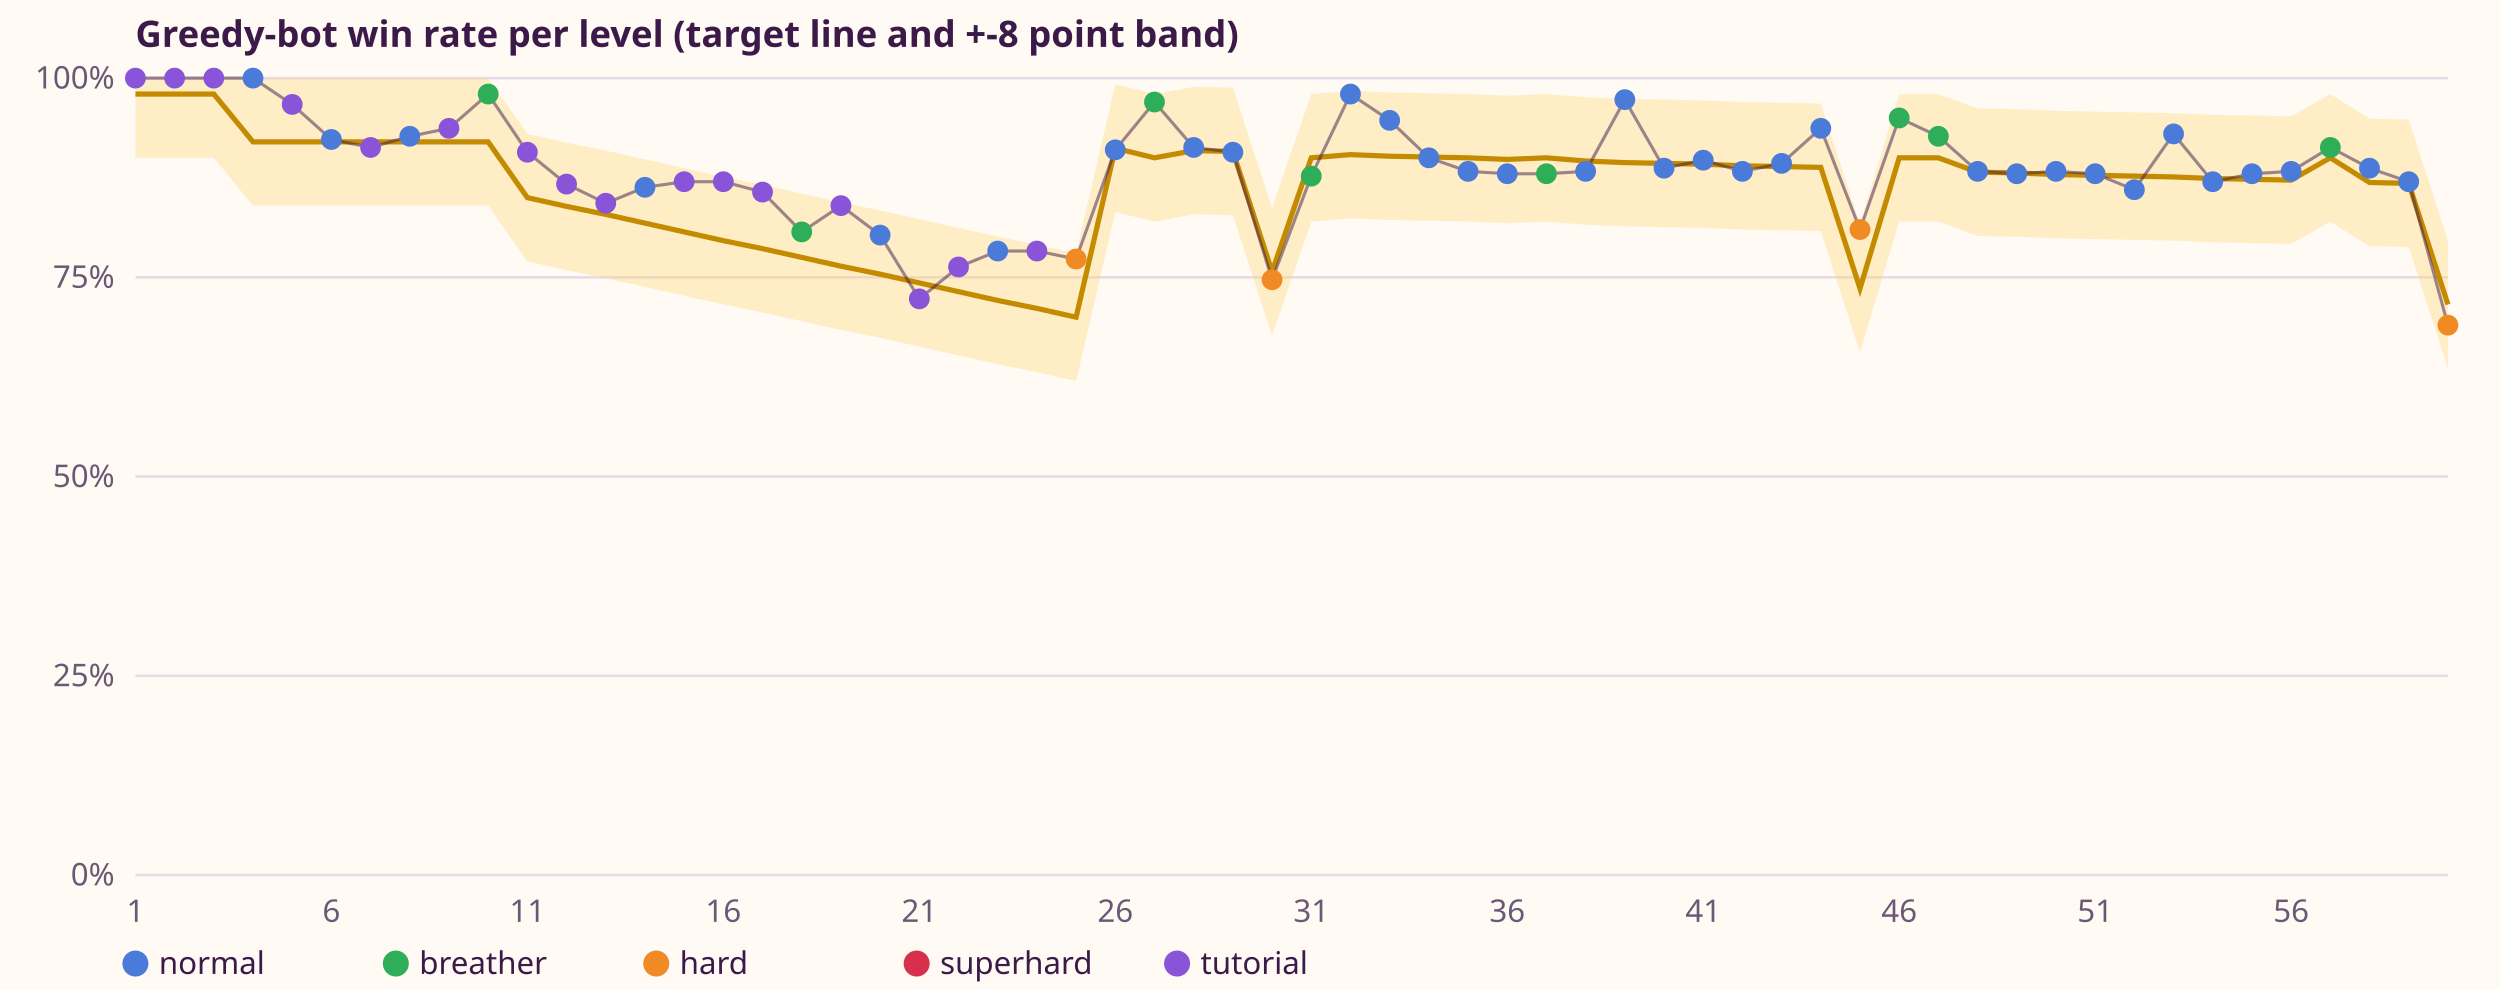
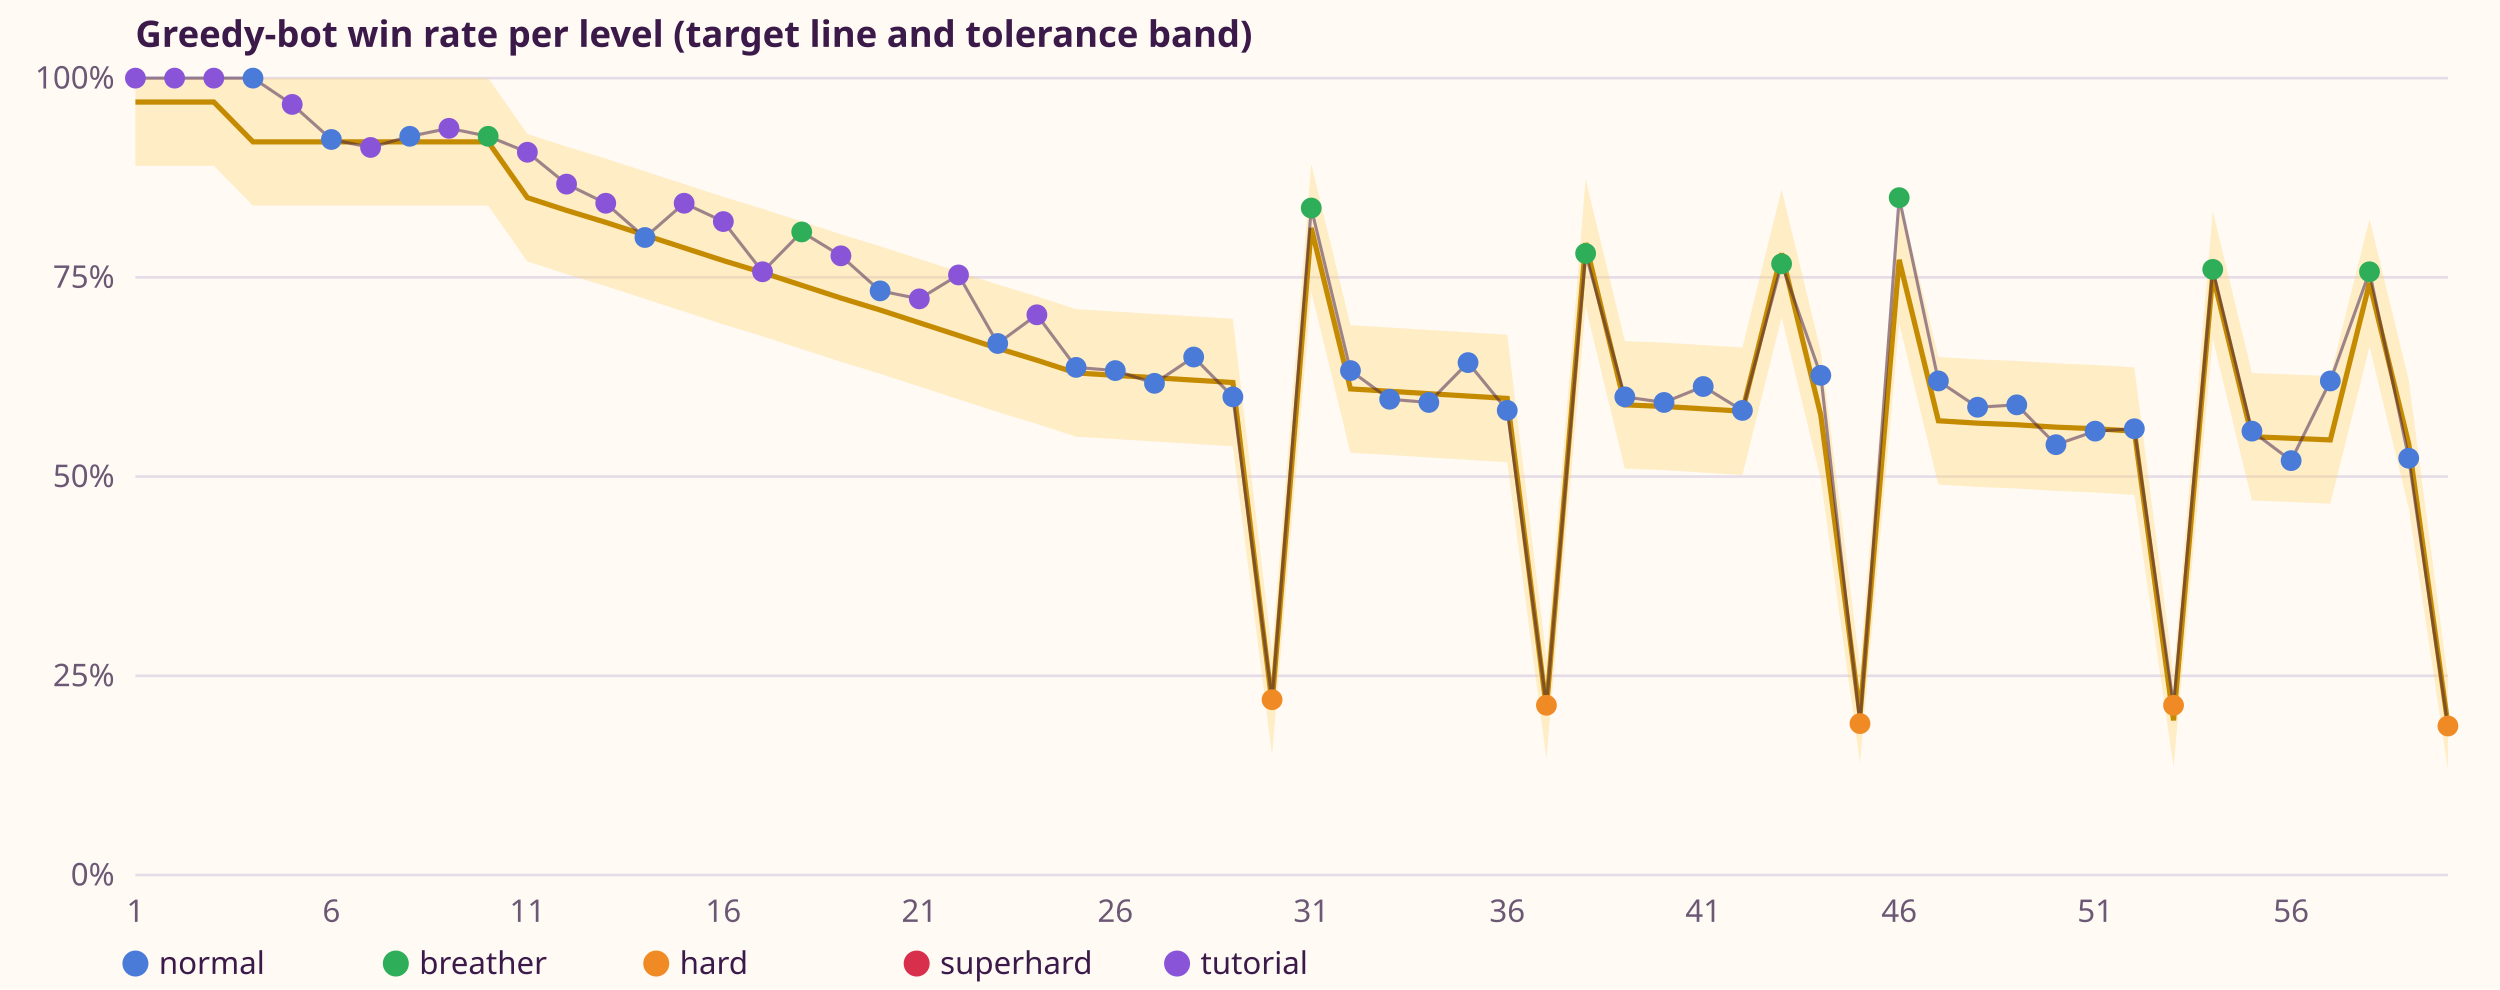
<svg xmlns="http://www.w3.org/2000/svg" width="960" height="380" viewBox="0 0 960 380" font-family="sans-serif" font-size="12">
  <rect width="960" height="380" fill="#fffaf4" />
-   <text x="52" y="18" font-size="14" font-weight="bold" fill="#3b1a4a">Greedy-bot win rate per level (target line and +-8 point band)</text>
+   <text x="52" y="18" font-size="14" font-weight="bold" fill="#3b1a4a">Greedy-bot win rate per level (target line and tolerance band)</text>
  <line x1="52" x2="940" y1="336" y2="336" stroke="#e6dce8" />
  <text x="44" y="340" text-anchor="end" fill="#6b5874">0%</text>
  <line x1="52" x2="940" y1="259.5" y2="259.5" stroke="#e6dce8" />
  <text x="44" y="263.5" text-anchor="end" fill="#6b5874">25%</text>
  <line x1="52" x2="940" y1="183" y2="183" stroke="#e6dce8" />
  <text x="44" y="187" text-anchor="end" fill="#6b5874">50%</text>
  <line x1="52" x2="940" y1="106.5" y2="106.5" stroke="#e6dce8" />
  <text x="44" y="110.5" text-anchor="end" fill="#6b5874">75%</text>
  <line x1="52" x2="940" y1="30" y2="30" stroke="#e6dce8" />
  <text x="44" y="34" text-anchor="end" fill="#6b5874">100%</text>
-   <polygon points="52,30 67.051,30 82.102,30 97.153,30 112.203,30 127.254,30 142.305,30 157.356,30 172.407,30 187.458,30 202.508,51.42 217.559,54.786 232.61,57.846 247.661,61.212 262.712,64.578 277.763,67.944 292.814,71.004 307.864,74.37 322.915,77.736 337.966,80.796 353.017,84.162 368.068,87.528 383.119,90.894 398.169,93.954 413.22,97.32 428.271,32.448 443.322,36.12 458.373,33.366 473.424,33.672 488.475,79.878 503.525,36.12 518.576,34.896 533.627,35.508 548.678,35.814 563.729,36.12 578.78,36.732 593.831,36.12 608.881,37.344 623.932,37.956 638.983,38.262 654.034,38.568 669.085,39.18 684.136,39.486 699.186,39.792 714.237,86.304 729.288,36.12 744.339,36.12 759.39,41.628 774.441,41.934 789.492,42.546 804.542,42.852 819.593,43.158 834.644,43.464 849.695,44.076 864.746,44.382 879.797,44.688 894.847,36.12 909.898,45.606 924.949,45.912 940,92.424 940,141.384 924.949,94.872 909.898,94.566 894.847,85.08 879.797,93.648 864.746,93.342 849.695,93.036 834.644,92.424 819.593,92.118 804.542,91.812 789.492,91.506 774.441,90.894 759.39,90.588 744.339,85.08 729.288,85.08 714.237,135.264 699.186,88.752 684.136,88.446 669.085,88.14 654.034,87.528 638.983,87.222 623.932,86.916 608.881,86.304 593.831,85.08 578.78,85.692 563.729,85.08 548.678,84.774 533.627,84.468 518.576,83.856 503.525,85.08 488.475,128.838 473.424,82.632 458.373,82.326 443.322,85.08 428.271,81.408 413.22,146.28 398.169,142.914 383.119,139.854 368.068,136.488 353.017,133.122 337.966,129.756 322.915,126.696 307.864,123.33 292.814,119.964 277.763,116.904 262.712,113.538 247.661,110.172 232.61,106.806 217.559,103.746 202.508,100.38 187.458,78.96 172.407,78.96 157.356,78.96 142.305,78.96 127.254,78.96 112.203,78.96 97.153,78.96 82.102,60.6 67.051,60.6 52,60.6" fill="#ffd36e" opacity="0.35" />
-   <polyline points="52,36.12 67.051,36.12 82.102,36.12 97.153,54.48 112.203,54.48 127.254,54.48 142.305,54.48 157.356,54.48 172.407,54.48 187.458,54.48 202.508,75.9 217.559,79.266 232.61,82.326 247.661,85.692 262.712,89.058 277.763,92.424 292.814,95.484 307.864,98.85 322.915,102.216 337.966,105.276 353.017,108.642 368.068,112.008 383.119,115.374 398.169,118.434 413.22,121.8 428.271,56.928 443.322,60.6 458.373,57.846 473.424,58.152 488.475,104.358 503.525,60.6 518.576,59.376 533.627,59.988 548.678,60.294 563.729,60.6 578.78,61.212 593.831,60.6 608.881,61.824 623.932,62.436 638.983,62.742 654.034,63.048 669.085,63.66 684.136,63.966 699.186,64.272 714.237,110.784 729.288,60.6 744.339,60.6 759.39,66.108 774.441,66.414 789.492,67.026 804.542,67.332 819.593,67.638 834.644,67.944 849.695,68.556 864.746,68.862 879.797,69.168 894.847,60.6 909.898,70.086 924.949,70.392 940,116.904" fill="none" stroke="#c48a00" stroke-width="2" />
-   <polyline points="52,30 67.051,30 82.102,30 97.153,30 112.203,40.098 127.254,53.562 142.305,56.622 157.356,52.338 172.407,49.278 187.458,36.12 202.508,58.458 217.559,70.698 232.61,78.042 247.661,71.922 262.712,69.78 277.763,69.78 292.814,73.758 307.864,89.058 322.915,78.96 337.966,90.282 353.017,114.762 368.068,102.522 383.119,96.402 398.169,96.402 413.22,99.462 428.271,57.54 443.322,39.18 458.373,56.622 473.424,58.458 488.475,107.418 503.525,67.638 518.576,36.12 533.627,46.218 548.678,60.6 563.729,65.802 578.78,66.72 593.831,66.72 608.881,65.802 623.932,38.262 638.983,64.578 654.034,61.518 669.085,65.802 684.136,62.742 699.186,49.278 714.237,88.14 729.288,45.3 744.339,52.338 759.39,65.802 774.441,66.72 789.492,65.802 804.542,66.72 819.593,72.84 834.644,51.42 849.695,69.78 864.746,66.72 879.797,65.802 894.847,56.622 909.898,64.578 924.949,69.78 940,124.86" fill="none" stroke="#3b1a4a" stroke-width="1.2" opacity="0.5" />
+   <polygon points="52,30 67.051,30 82.102,30 97.153,30 112.203,30 127.254,30 142.305,30 157.356,30 172.407,30 187.458,30 202.508,51.42 217.559,56.316 232.61,60.906 247.661,65.802 262.712,70.698 277.763,75.594 292.814,80.184 307.864,85.08 322.915,89.976 337.966,94.566 353.017,99.462 368.068,104.358 383.119,109.254 398.169,113.844 413.22,118.74 428.271,119.658 443.322,120.576 458.373,121.494 473.424,122.412 488.475,250.473 503.525,63.048 518.576,124.86 533.627,125.778 548.678,126.696 563.729,127.614 578.78,128.532 593.831,252.86 608.881,68.862 623.932,130.98 638.983,131.592 654.034,132.51 669.085,133.428 684.136,72.84 699.186,134.958 714.237,256.042 729.288,75.288 744.339,137.1 759.39,138.018 774.441,138.63 789.492,139.548 804.542,140.16 819.593,141.078 834.644,258.827 849.695,81.102 864.746,143.22 879.797,143.832 894.847,144.444 909.898,84.162 924.949,145.974 940,260.816 940,295.516 924.949,194.934 909.898,133.122 894.847,193.404 879.797,192.792 864.746,192.18 849.695,130.062 834.644,294.445 819.593,190.038 804.542,189.12 789.492,188.508 774.441,187.59 759.39,186.978 744.339,186.06 729.288,124.248 714.237,292.946 699.186,183.918 684.136,121.8 669.085,182.388 654.034,181.47 638.983,180.552 623.932,179.94 608.881,117.822 593.831,291.232 578.78,177.492 563.729,176.574 548.678,175.656 533.627,174.738 518.576,173.82 503.525,112.008 488.475,289.947 473.424,171.372 458.373,170.454 443.322,169.536 428.271,168.618 413.22,167.7 398.169,162.804 383.119,158.214 368.068,153.318 353.017,148.422 337.966,143.526 322.915,138.936 307.864,134.04 292.814,129.144 277.763,124.554 262.712,119.658 247.661,114.762 232.61,109.866 217.559,105.276 202.508,100.38 187.458,78.96 172.407,78.96 157.356,78.96 142.305,78.96 127.254,78.96 112.203,78.96 97.153,78.96 82.102,63.66 67.051,63.66 52,63.66" fill="#ffd36e" opacity="0.35" />
+   <polyline points="52,39.18 67.051,39.18 82.102,39.18 97.153,54.48 112.203,54.48 127.254,54.48 142.305,54.48 157.356,54.48 172.407,54.48 187.458,54.48 202.508,75.9 217.559,80.796 232.61,85.386 247.661,90.282 262.712,95.178 277.763,100.074 292.814,104.664 307.864,109.56 322.915,114.456 337.966,119.046 353.017,123.942 368.068,128.838 383.119,133.734 398.169,138.324 413.22,143.22 428.271,144.138 443.322,145.056 458.373,145.974 473.424,146.892 488.475,270.21 503.525,87.528 518.576,149.34 533.627,150.258 548.678,151.176 563.729,152.094 578.78,153.012 593.831,272.046 608.881,93.342 623.932,155.46 638.983,156.072 654.034,156.99 669.085,157.908 684.136,97.32 699.186,159.438 714.237,274.494 729.288,99.768 744.339,161.58 759.39,162.498 774.441,163.11 789.492,164.028 804.542,164.64 819.593,165.558 834.644,276.636 849.695,105.582 864.746,167.7 879.797,168.312 894.847,168.924 909.898,108.642 924.949,170.454 940,278.166" fill="none" stroke="#c48a00" stroke-width="2" />
+   <polyline points="52,30 67.051,30 82.102,30 97.153,30 112.203,40.098 127.254,53.562 142.305,56.622 157.356,52.338 172.407,49.278 187.458,52.338 202.508,58.458 217.559,70.698 232.61,78.042 247.661,91.2 262.712,78.042 277.763,85.08 292.814,104.358 307.864,89.058 322.915,98.238 337.966,111.702 353.017,114.762 368.068,105.582 383.119,131.898 398.169,120.882 413.22,141.078 428.271,142.302 443.322,147.198 458.373,137.1 473.424,152.4 488.475,268.68 503.525,79.878 518.576,142.302 533.627,153.318 548.678,154.542 563.729,139.242 578.78,157.602 593.831,270.822 608.881,97.32 623.932,152.4 638.983,154.542 654.034,148.422 669.085,157.602 684.136,101.298 699.186,144.138 714.237,277.86 729.288,75.9 744.339,146.28 759.39,156.378 774.441,155.46 789.492,170.76 804.542,165.558 819.593,164.64 834.644,270.822 849.695,103.44 864.746,165.558 879.797,176.88 894.847,146.28 909.898,104.358 924.949,175.962 940,278.778" fill="none" stroke="#3b1a4a" stroke-width="1.2" opacity="0.5" />
  <circle cx="52" cy="30" r="4" fill="#8a54d8" />
  <circle cx="67.051" cy="30" r="4" fill="#8a54d8" />
  <circle cx="82.102" cy="30" r="4" fill="#8a54d8" />
  <circle cx="97.153" cy="30" r="4" fill="#4a7bd8" />
  <circle cx="112.203" cy="40.098" r="4" fill="#8a54d8" />
  <circle cx="127.254" cy="53.562" r="4" fill="#4a7bd8" />
  <circle cx="142.305" cy="56.622" r="4" fill="#8a54d8" />
  <circle cx="157.356" cy="52.338" r="4" fill="#4a7bd8" />
  <circle cx="172.407" cy="49.278" r="4" fill="#8a54d8" />
-   <circle cx="187.458" cy="36.12" r="4" fill="#2fae5a" />
+   <circle cx="187.458" cy="52.338" r="4" fill="#2fae5a" />
  <circle cx="202.508" cy="58.458" r="4" fill="#8a54d8" />
  <circle cx="217.559" cy="70.698" r="4" fill="#8a54d8" />
  <circle cx="232.61" cy="78.042" r="4" fill="#8a54d8" />
-   <circle cx="247.661" cy="71.922" r="4" fill="#4a7bd8" />
-   <circle cx="262.712" cy="69.78" r="4" fill="#8a54d8" />
-   <circle cx="277.763" cy="69.78" r="4" fill="#8a54d8" />
-   <circle cx="292.814" cy="73.758" r="4" fill="#8a54d8" />
+   <circle cx="247.661" cy="91.2" r="4" fill="#4a7bd8" />
+   <circle cx="262.712" cy="78.042" r="4" fill="#8a54d8" />
+   <circle cx="277.763" cy="85.08" r="4" fill="#8a54d8" />
+   <circle cx="292.814" cy="104.358" r="4" fill="#8a54d8" />
  <circle cx="307.864" cy="89.058" r="4" fill="#2fae5a" />
-   <circle cx="322.915" cy="78.96" r="4" fill="#8a54d8" />
-   <circle cx="337.966" cy="90.282" r="4" fill="#4a7bd8" />
+   <circle cx="322.915" cy="98.238" r="4" fill="#8a54d8" />
+   <circle cx="337.966" cy="111.702" r="4" fill="#4a7bd8" />
  <circle cx="353.017" cy="114.762" r="4" fill="#8a54d8" />
-   <circle cx="368.068" cy="102.522" r="4" fill="#8a54d8" />
-   <circle cx="383.119" cy="96.402" r="4" fill="#4a7bd8" />
-   <circle cx="398.169" cy="96.402" r="4" fill="#8a54d8" />
-   <circle cx="413.22" cy="99.462" r="4" fill="#f08a24" />
-   <circle cx="428.271" cy="57.54" r="4" fill="#4a7bd8" />
-   <circle cx="443.322" cy="39.18" r="4" fill="#2fae5a" />
-   <circle cx="458.373" cy="56.622" r="4" fill="#4a7bd8" />
-   <circle cx="473.424" cy="58.458" r="4" fill="#4a7bd8" />
-   <circle cx="488.475" cy="107.418" r="4" fill="#f08a24" />
-   <circle cx="503.525" cy="67.638" r="4" fill="#2fae5a" />
-   <circle cx="518.576" cy="36.12" r="4" fill="#4a7bd8" />
-   <circle cx="533.627" cy="46.218" r="4" fill="#4a7bd8" />
-   <circle cx="548.678" cy="60.6" r="4" fill="#4a7bd8" />
-   <circle cx="563.729" cy="65.802" r="4" fill="#4a7bd8" />
-   <circle cx="578.78" cy="66.72" r="4" fill="#4a7bd8" />
-   <circle cx="593.831" cy="66.72" r="4" fill="#2fae5a" />
-   <circle cx="608.881" cy="65.802" r="4" fill="#4a7bd8" />
-   <circle cx="623.932" cy="38.262" r="4" fill="#4a7bd8" />
-   <circle cx="638.983" cy="64.578" r="4" fill="#4a7bd8" />
-   <circle cx="654.034" cy="61.518" r="4" fill="#4a7bd8" />
-   <circle cx="669.085" cy="65.802" r="4" fill="#4a7bd8" />
-   <circle cx="684.136" cy="62.742" r="4" fill="#4a7bd8" />
-   <circle cx="699.186" cy="49.278" r="4" fill="#4a7bd8" />
-   <circle cx="714.237" cy="88.14" r="4" fill="#f08a24" />
-   <circle cx="729.288" cy="45.3" r="4" fill="#2fae5a" />
-   <circle cx="744.339" cy="52.338" r="4" fill="#2fae5a" />
-   <circle cx="759.39" cy="65.802" r="4" fill="#4a7bd8" />
-   <circle cx="774.441" cy="66.72" r="4" fill="#4a7bd8" />
-   <circle cx="789.492" cy="65.802" r="4" fill="#4a7bd8" />
-   <circle cx="804.542" cy="66.72" r="4" fill="#4a7bd8" />
-   <circle cx="819.593" cy="72.84" r="4" fill="#4a7bd8" />
-   <circle cx="834.644" cy="51.42" r="4" fill="#4a7bd8" />
-   <circle cx="849.695" cy="69.78" r="4" fill="#4a7bd8" />
-   <circle cx="864.746" cy="66.72" r="4" fill="#4a7bd8" />
-   <circle cx="879.797" cy="65.802" r="4" fill="#4a7bd8" />
-   <circle cx="894.847" cy="56.622" r="4" fill="#2fae5a" />
-   <circle cx="909.898" cy="64.578" r="4" fill="#4a7bd8" />
-   <circle cx="924.949" cy="69.78" r="4" fill="#4a7bd8" />
-   <circle cx="940" cy="124.86" r="4" fill="#f08a24" />
+   <circle cx="368.068" cy="105.582" r="4" fill="#8a54d8" />
+   <circle cx="383.119" cy="131.898" r="4" fill="#4a7bd8" />
+   <circle cx="398.169" cy="120.882" r="4" fill="#8a54d8" />
+   <circle cx="413.22" cy="141.078" r="4" fill="#4a7bd8" />
+   <circle cx="428.271" cy="142.302" r="4" fill="#4a7bd8" />
+   <circle cx="443.322" cy="147.198" r="4" fill="#4a7bd8" />
+   <circle cx="458.373" cy="137.1" r="4" fill="#4a7bd8" />
+   <circle cx="473.424" cy="152.4" r="4" fill="#4a7bd8" />
+   <circle cx="488.475" cy="268.68" r="4" fill="#f08a24" />
+   <circle cx="503.525" cy="79.878" r="4" fill="#2fae5a" />
+   <circle cx="518.576" cy="142.302" r="4" fill="#4a7bd8" />
+   <circle cx="533.627" cy="153.318" r="4" fill="#4a7bd8" />
+   <circle cx="548.678" cy="154.542" r="4" fill="#4a7bd8" />
+   <circle cx="563.729" cy="139.242" r="4" fill="#4a7bd8" />
+   <circle cx="578.78" cy="157.602" r="4" fill="#4a7bd8" />
+   <circle cx="593.831" cy="270.822" r="4" fill="#f08a24" />
+   <circle cx="608.881" cy="97.32" r="4" fill="#2fae5a" />
+   <circle cx="623.932" cy="152.4" r="4" fill="#4a7bd8" />
+   <circle cx="638.983" cy="154.542" r="4" fill="#4a7bd8" />
+   <circle cx="654.034" cy="148.422" r="4" fill="#4a7bd8" />
+   <circle cx="669.085" cy="157.602" r="4" fill="#4a7bd8" />
+   <circle cx="684.136" cy="101.298" r="4" fill="#2fae5a" />
+   <circle cx="699.186" cy="144.138" r="4" fill="#4a7bd8" />
+   <circle cx="714.237" cy="277.86" r="4" fill="#f08a24" />
+   <circle cx="729.288" cy="75.9" r="4" fill="#2fae5a" />
+   <circle cx="744.339" cy="146.28" r="4" fill="#4a7bd8" />
+   <circle cx="759.39" cy="156.378" r="4" fill="#4a7bd8" />
+   <circle cx="774.441" cy="155.46" r="4" fill="#4a7bd8" />
+   <circle cx="789.492" cy="170.76" r="4" fill="#4a7bd8" />
+   <circle cx="804.542" cy="165.558" r="4" fill="#4a7bd8" />
+   <circle cx="819.593" cy="164.64" r="4" fill="#4a7bd8" />
+   <circle cx="834.644" cy="270.822" r="4" fill="#f08a24" />
+   <circle cx="849.695" cy="103.44" r="4" fill="#2fae5a" />
+   <circle cx="864.746" cy="165.558" r="4" fill="#4a7bd8" />
+   <circle cx="879.797" cy="176.88" r="4" fill="#4a7bd8" />
+   <circle cx="894.847" cy="146.28" r="4" fill="#4a7bd8" />
+   <circle cx="909.898" cy="104.358" r="4" fill="#2fae5a" />
+   <circle cx="924.949" cy="175.962" r="4" fill="#4a7bd8" />
+   <circle cx="940" cy="278.778" r="4" fill="#f08a24" />
  <text x="52" y="354" text-anchor="middle" fill="#6b5874">1</text>
  <text x="127.254" y="354" text-anchor="middle" fill="#6b5874">6</text>
  <text x="202.508" y="354" text-anchor="middle" fill="#6b5874">11</text>
  <text x="277.763" y="354" text-anchor="middle" fill="#6b5874">16</text>
  <text x="353.017" y="354" text-anchor="middle" fill="#6b5874">21</text>
  <text x="428.271" y="354" text-anchor="middle" fill="#6b5874">26</text>
  <text x="503.525" y="354" text-anchor="middle" fill="#6b5874">31</text>
  <text x="578.78" y="354" text-anchor="middle" fill="#6b5874">36</text>
  <text x="654.034" y="354" text-anchor="middle" fill="#6b5874">41</text>
  <text x="729.288" y="354" text-anchor="middle" fill="#6b5874">46</text>
  <text x="804.542" y="354" text-anchor="middle" fill="#6b5874">51</text>
  <text x="879.797" y="354" text-anchor="middle" fill="#6b5874">56</text>
  <circle cx="52" cy="370" r="5" fill="#4a7bd8" />
  <text x="61" y="374" fill="#3b1a4a">normal</text>
  <circle cx="152" cy="370" r="5" fill="#2fae5a" />
  <text x="161" y="374" fill="#3b1a4a">breather</text>
  <circle cx="252" cy="370" r="5" fill="#f08a24" />
  <text x="261" y="374" fill="#3b1a4a">hard</text>
  <circle cx="352" cy="370" r="5" fill="#d8304c" />
  <text x="361" y="374" fill="#3b1a4a">superhard</text>
  <circle cx="452" cy="370" r="5" fill="#8a54d8" />
  <text x="461" y="374" fill="#3b1a4a">tutorial</text>
</svg>
